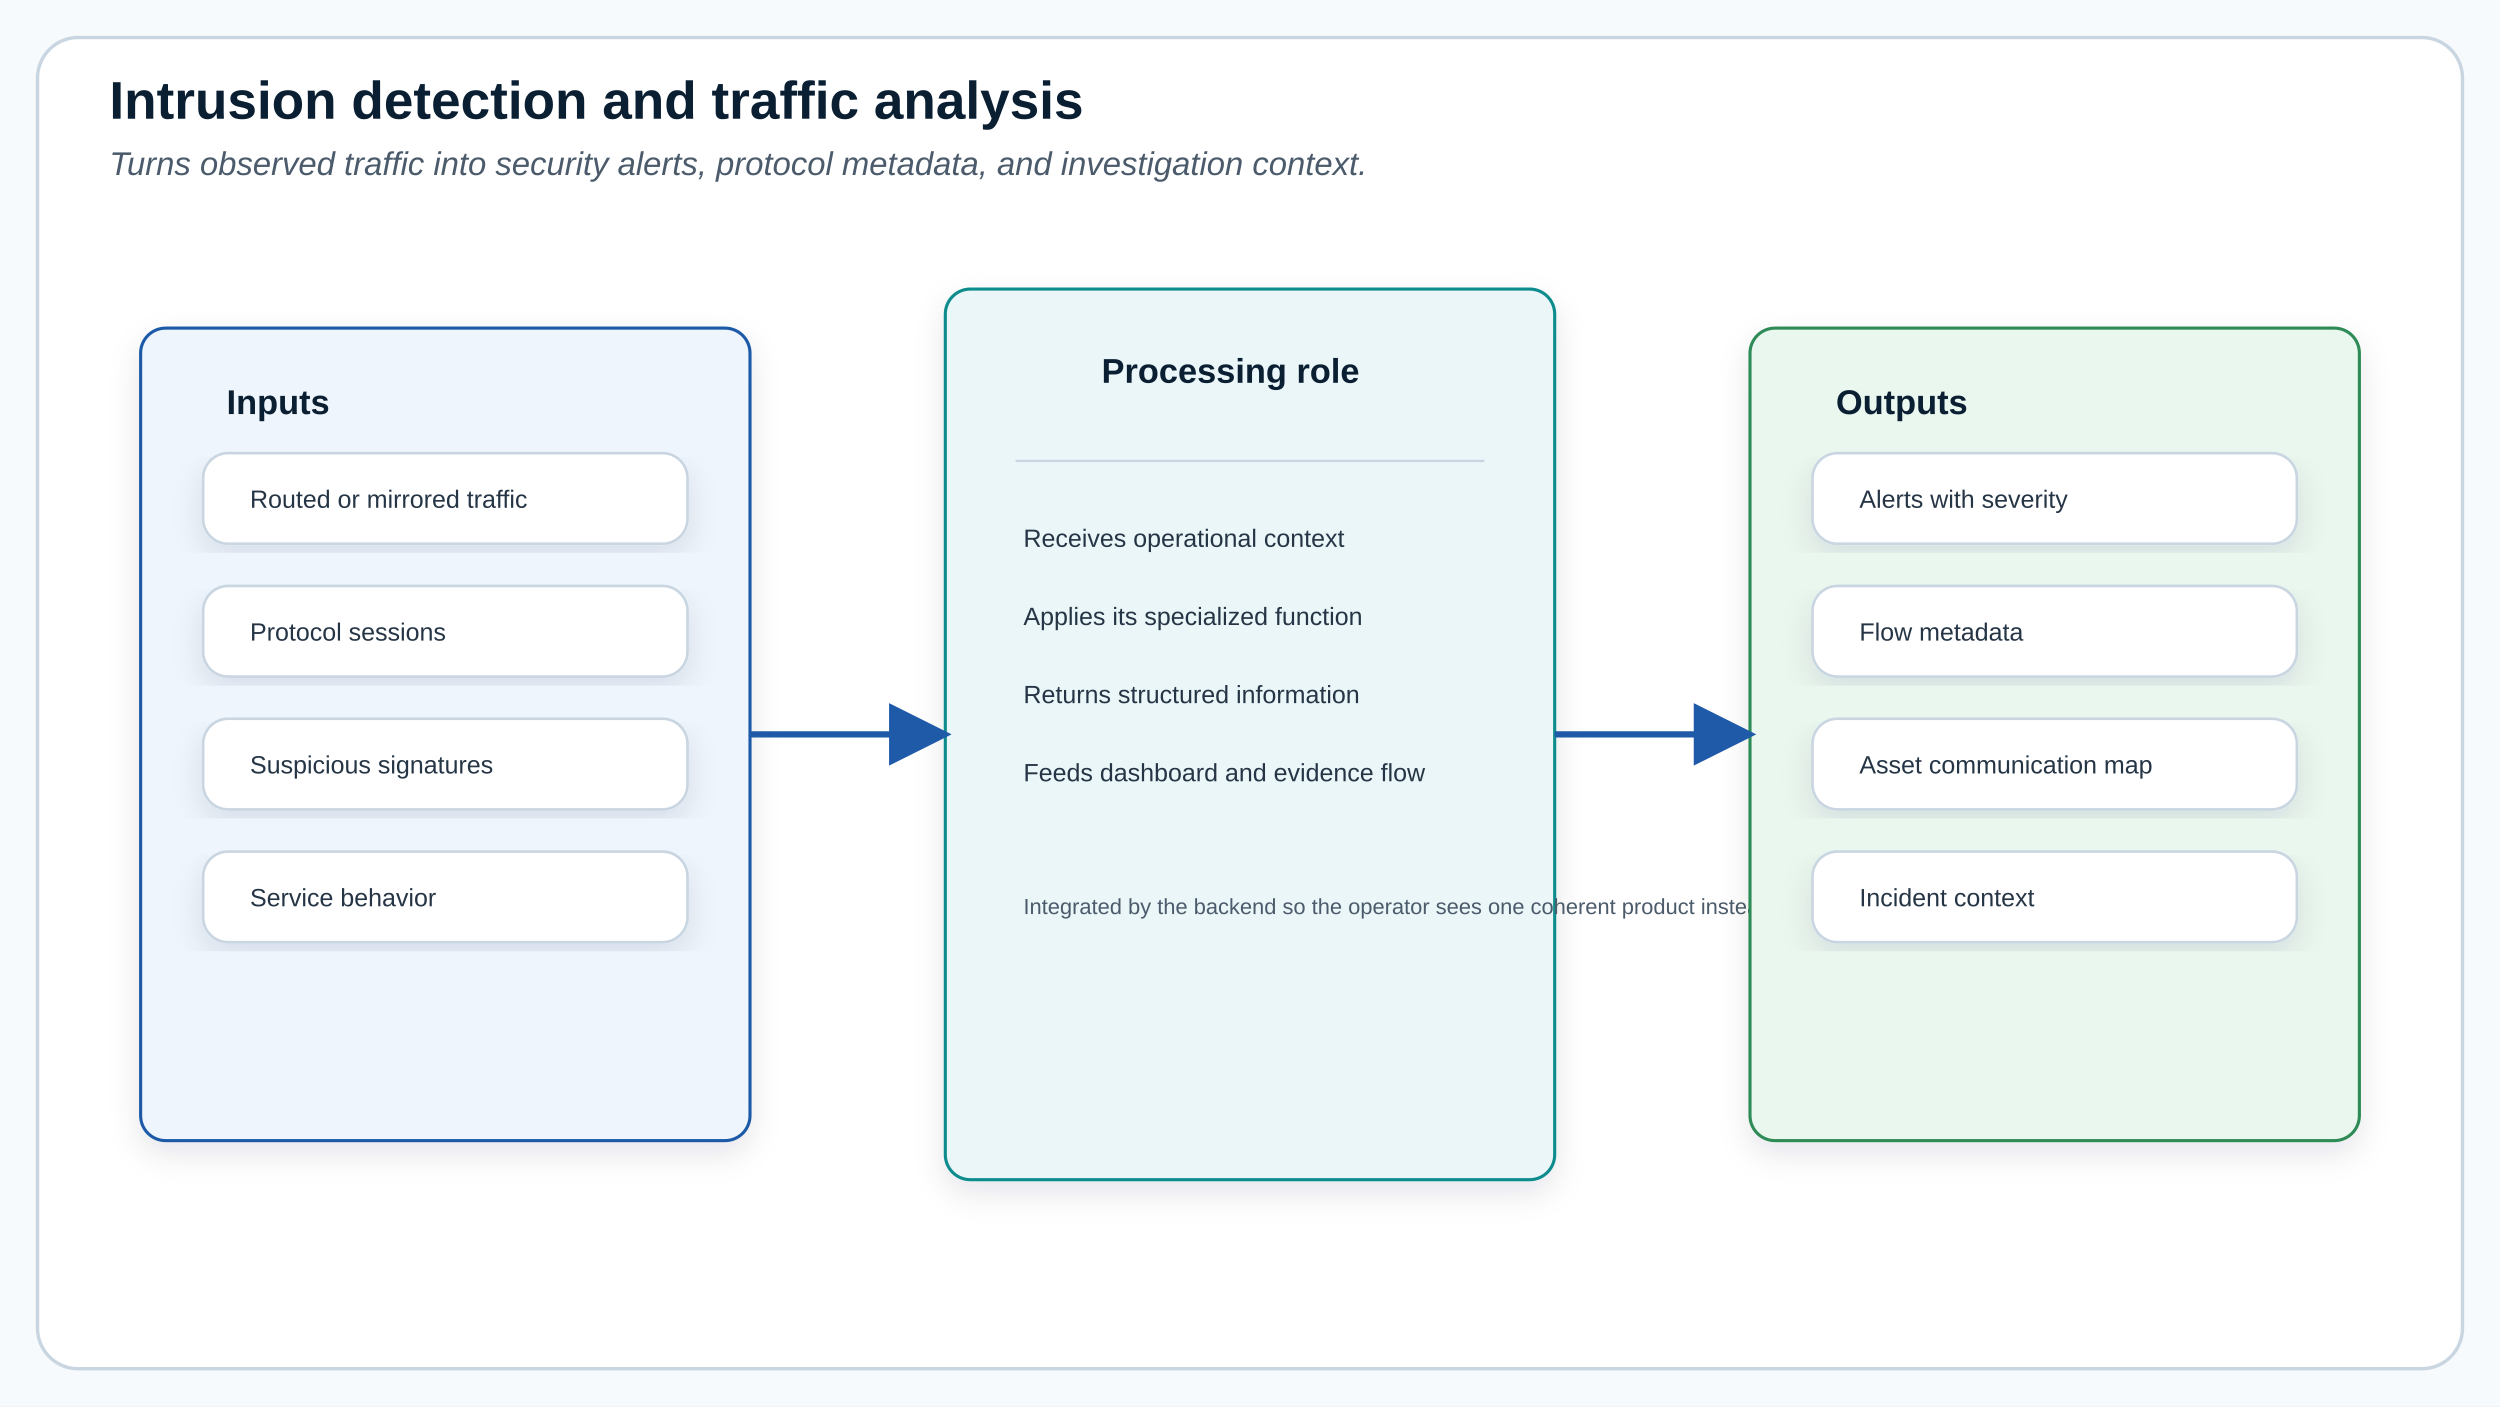
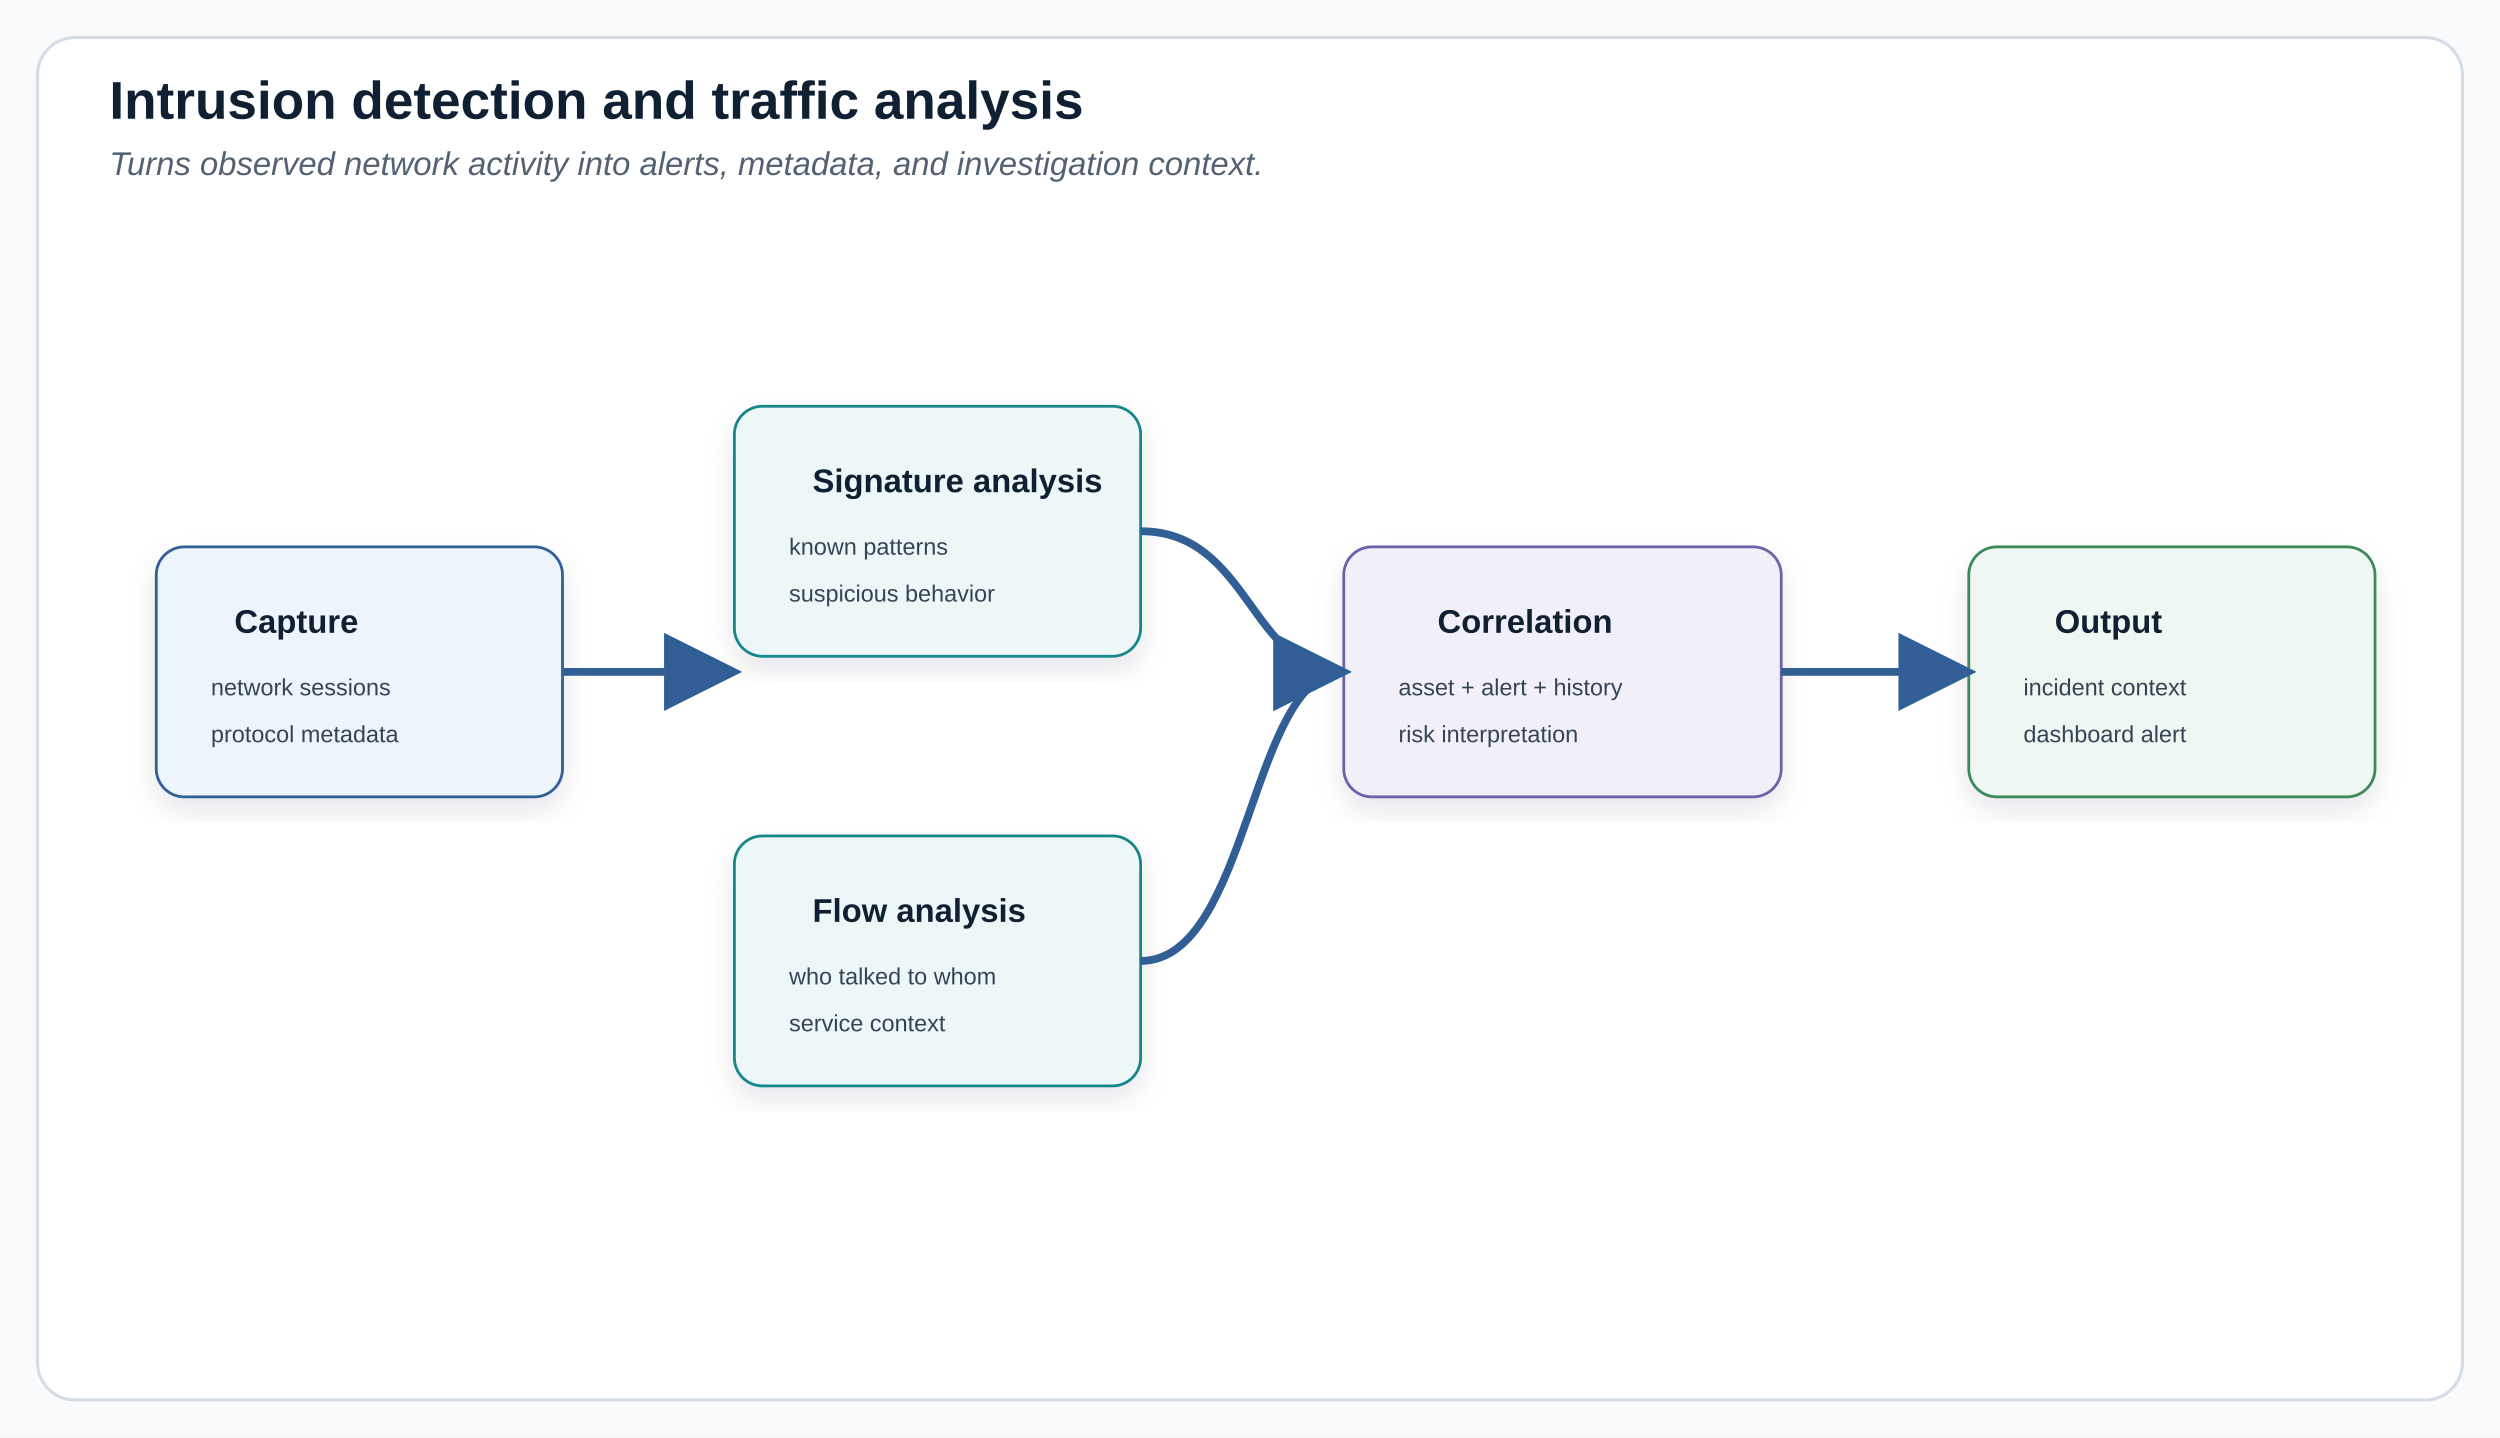
- <svg xmlns="http://www.w3.org/2000/svg" width="1600" height="900" viewBox="0 0 1600 900" role="img" aria-labelledby="title desc">
+ <svg xmlns="http://www.w3.org/2000/svg" width="1600" height="920" viewBox="0 0 1600 920" role="img" aria-labelledby="title desc">
  <defs>
-     <marker id="arrow" viewBox="0 0 10 10" refX="9" refY="5" markerWidth="10" markerHeight="10" orient="auto">
-       <path d="M0 0 10 5 0 10z" fill="#1E5AA8" />
+     <marker id="a" viewBox="0 0 10 10" refX="9" refY="5" markerWidth="10" markerHeight="10" orient="auto">
+       <path d="M0 0 10 5 0 10z" fill="#315f95" />
    </marker>
-     <filter id="shadow" x="-10%" y="-10%" width="120%" height="120%">
-       <feDropShadow dx="0" dy="8" stdDeviation="10" flood-color="#0B1F33" flood-opacity=".10" />
+     <filter id="s">
+       <feDropShadow dx="0" dy="8" stdDeviation="9" flood-color="#102033" flood-opacity=".10" />
    </filter>
-     <style>
- .bg{fill:#F7FAFC}.frame{fill:#FFFFFF;stroke:#C9D6E2;stroke-width:2.2;rx:26}.box{fill:#FFFFFF;stroke:#C9D6E2;stroke-width:1.7;rx:16;filter:url(#shadow)}.boxBlue{fill:#EEF5FC;stroke:#1E5AA8;stroke-width:2;rx:16;filter:url(#shadow)}.boxTeal{fill:#EAF6F8;stroke:#0F8B8D;stroke-width:2;rx:16;filter:url(#shadow)}.boxGreen{fill:#EAF7EF;stroke:#2E8B57;stroke-width:2;rx:16;filter:url(#shadow)}.boxViolet{fill:#F1F0FA;stroke:#6C5BA7;stroke-width:2;rx:16;filter:url(#shadow)}.boxAmber{fill:#F7F1E3;stroke:#A07A2B;stroke-width:2;rx:16;filter:url(#shadow)}.title{font:800 34px Arial;fill:#0B1F33}.subtitle{font:italic 21px Arial;fill:#4B5B6B}.section{font:800 22px Arial;fill:#0B1F33}.text{font:500 16px Arial;fill:#253545}.small{font:500 14px Arial;fill:#4B5B6B}.tag{font:800 14px Arial;fill:#1E5AA8;letter-spacing:1.4px}.arrow{stroke:#1E5AA8;stroke-width:4;fill:none;marker-end:url(#arrow)}.arrowSoft{stroke:#6F8CAD;stroke-width:3;fill:none;marker-end:url(#arrow)}.dash{stroke:#6F8CAD;stroke-width:3;stroke-dasharray:8 8;fill:none;marker-end:url(#arrow)}.divider{stroke:#C9D6E2;stroke-width:1.5}.num{font:800 18px Arial;fill:#1E5AA8}
- </style>
+     <style>.bg{fill:#f8fafc}.frame{fill:#fff;stroke:#d4dde7;stroke-width:2;rx:24}.t{font:800 34px Arial;fill:#102033}.st{font:italic 21px Arial;fill:#526273}.box{fill:#fff;stroke:#c9d6e2;stroke-width:1.8;rx:18;filter:url(#s)}.cap{fill:#eef4fb;stroke:#315f95}.ana{fill:#edf7f8;stroke:#16868a}.ctx{fill:#f1f0f8;stroke:#7060a8}.out{fill:#eef7f1;stroke:#3d895b}.h{font:800 21px Arial;fill:#102033}.p{font:500 15px Arial;fill:#344456}.line{stroke:#315f95;stroke-width:5;fill:none;marker-end:url(#a)}</style>
  </defs>
-   <rect class="bg" width="1600" height="900" />
-   <rect x="24" y="24" width="1552" height="852" class="frame" />
-   <text x="70" y="76" class="title">Intrusion detection and traffic analysis</text>
-   <text x="70" y="112" class="subtitle">Turns observed traffic into security alerts, protocol metadata, and investigation context.</text>
-   <rect x="90" y="210" width="390" height="520" class="boxBlue" />
-   <text x="145" y="265" class="section">Inputs</text>
-   <rect x="130" y="290" width="310" height="58" class="box" />
-   <text x="160" y="325" class="text">Routed or mirrored traffic</text>
-   <rect x="130" y="375" width="310" height="58" class="box" />
-   <text x="160" y="410" class="text">Protocol sessions</text>
-   <rect x="130" y="460" width="310" height="58" class="box" />
-   <text x="160" y="495" class="text">Suspicious signatures</text>
-   <rect x="130" y="545" width="310" height="58" class="box" />
-   <text x="160" y="580" class="text">Service behavior</text>
-   <rect x="605" y="185" width="390" height="570" class="boxTeal" />
-   <text x="705" y="245" class="section">Processing role</text>
-   <line x1="650" y1="295" x2="950" y2="295" class="divider" />
-   <text x="655" y="350" class="text">Receives operational context</text>
-   <text x="655" y="400" class="text">Applies its specialized function</text>
-   <text x="655" y="450" class="text">Returns structured information</text>
-   <text x="655" y="500" class="text">Feeds dashboard and evidence flow</text>
-   <text x="655" y="585" class="small">Integrated by the backend so the operator sees one coherent product instead of isolated tools.</text>
-   <rect x="1120" y="210" width="390" height="520" class="boxGreen" />
-   <text x="1175" y="265" class="section">Outputs</text>
-   <rect x="1160" y="290" width="310" height="58" class="box" />
-   <text x="1190" y="325" class="text">Alerts with severity</text>
-   <rect x="1160" y="375" width="310" height="58" class="box" />
-   <text x="1190" y="410" class="text">Flow metadata</text>
-   <rect x="1160" y="460" width="310" height="58" class="box" />
-   <text x="1190" y="495" class="text">Asset communication map</text>
-   <rect x="1160" y="545" width="310" height="58" class="box" />
-   <text x="1190" y="580" class="text">Incident context</text>
-   <path d="M480 470h125" class="arrow" />
-   <path d="M995 470h125" class="arrow" />
+   <rect class="bg" width="1600" height="920" />
+   <rect x="24" y="24" width="1552" height="872" class="frame" />
+   <text x="70" y="76" class="t">Intrusion detection and traffic analysis</text>
+   <text x="70" y="112" class="st">Turns observed network activity into alerts, metadata, and investigation context.</text>
+   <rect x="100" y="350" width="260" height="160" class="box cap" />
+   <text x="150" y="405" class="h">Capture</text>
+   <text x="135" y="445" class="p">network sessions</text>
+   <text x="135" y="475" class="p">protocol metadata</text>
+   <rect x="470" y="260" width="260" height="160" class="box ana" />
+   <text x="520" y="315" class="h">Signature analysis</text>
+   <text x="505" y="355" class="p">known patterns</text>
+   <text x="505" y="385" class="p">suspicious behavior</text>
+   <rect x="470" y="535" width="260" height="160" class="box ana" />
+   <text x="520" y="590" class="h">Flow analysis</text>
+   <text x="505" y="630" class="p">who talked to whom</text>
+   <text x="505" y="660" class="p">service context</text>
+   <rect x="860" y="350" width="280" height="160" class="box ctx" />
+   <text x="920" y="405" class="h">Correlation</text>
+   <text x="895" y="445" class="p">asset + alert + history</text>
+   <text x="895" y="475" class="p">risk interpretation</text>
+   <rect x="1260" y="350" width="260" height="160" class="box out" />
+   <text x="1315" y="405" class="h">Output</text>
+   <text x="1295" y="445" class="p">incident context</text>
+   <text x="1295" y="475" class="p">dashboard alert</text>
+   <path d="M360 430h110" class="line" />
+   <path d="M730 340 C800 340 800 430 860 430" class="line" />
+   <path d="M730 615 C800 615 800 430 860 430" class="line" />
+   <path d="M1140 430h120" class="line" />
</svg>
